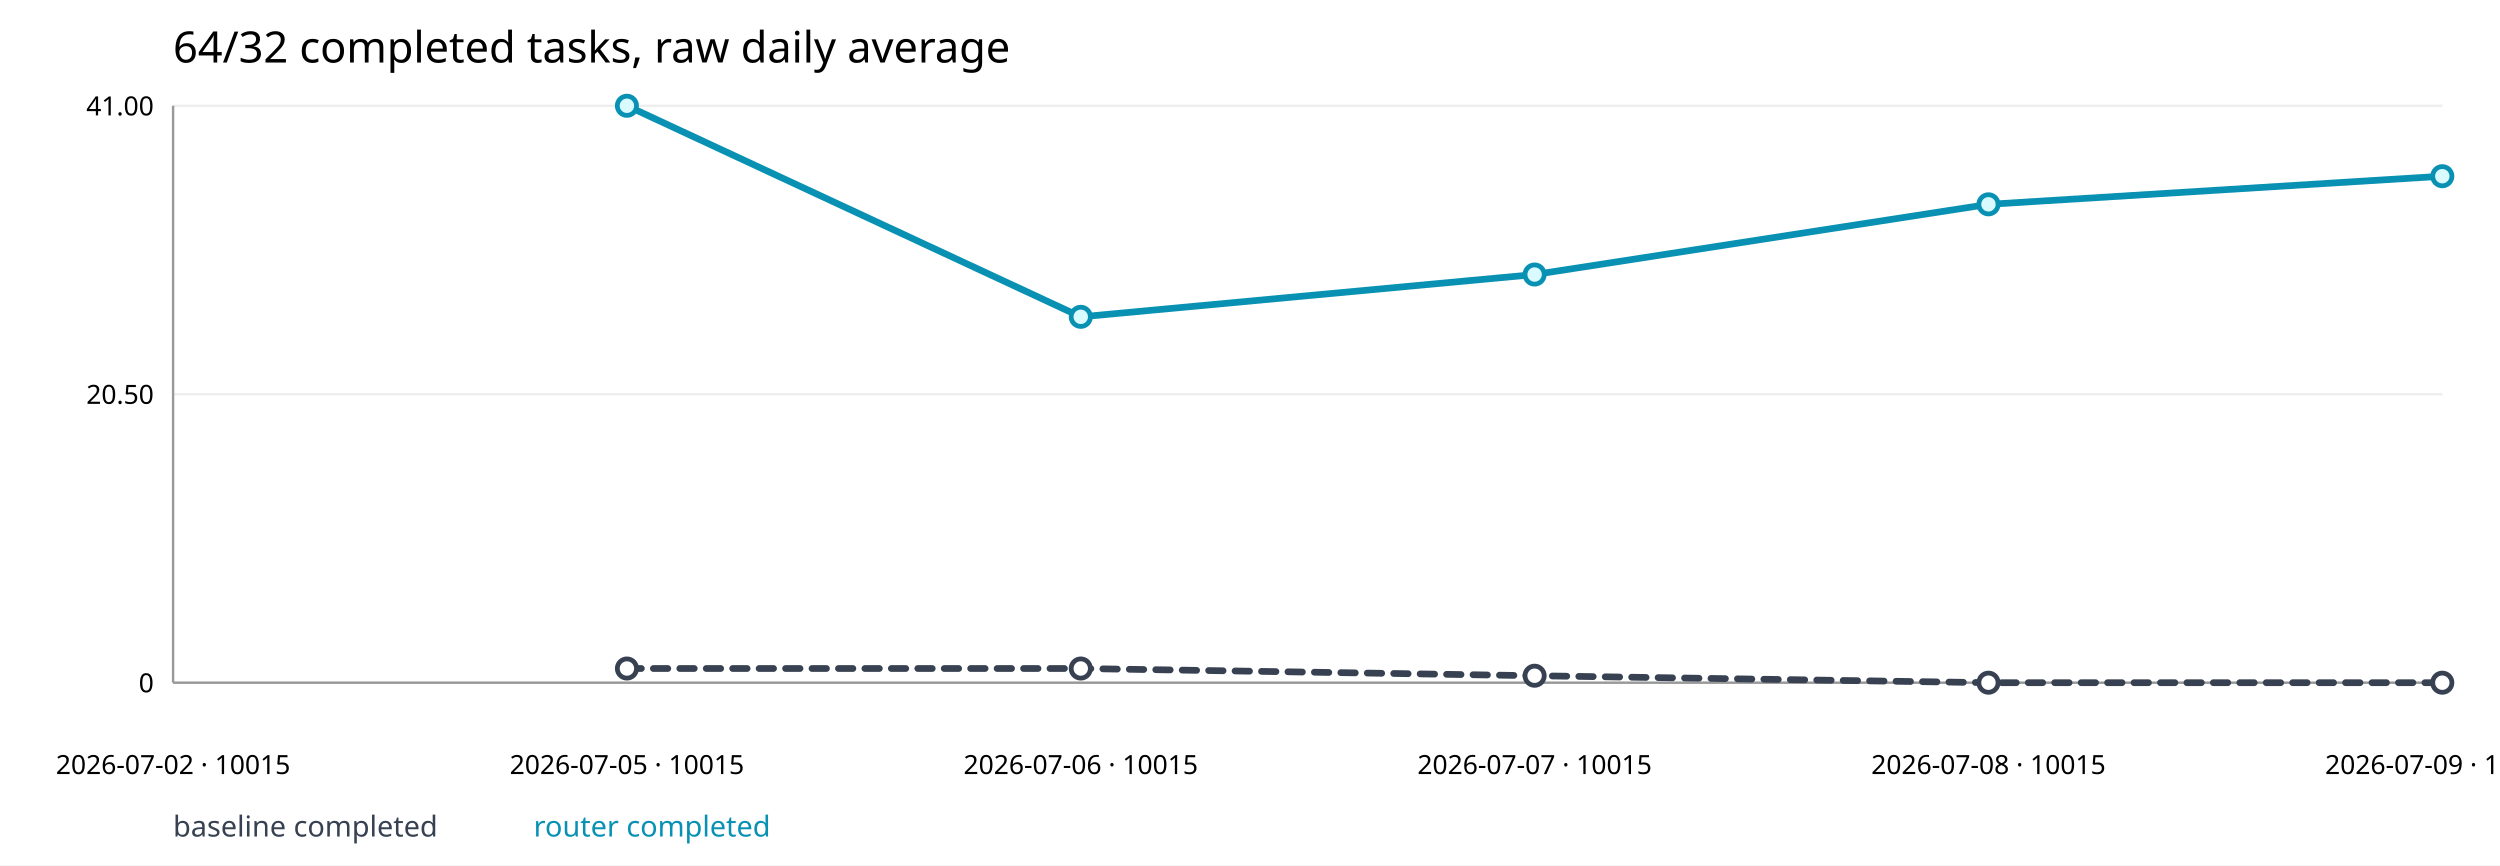
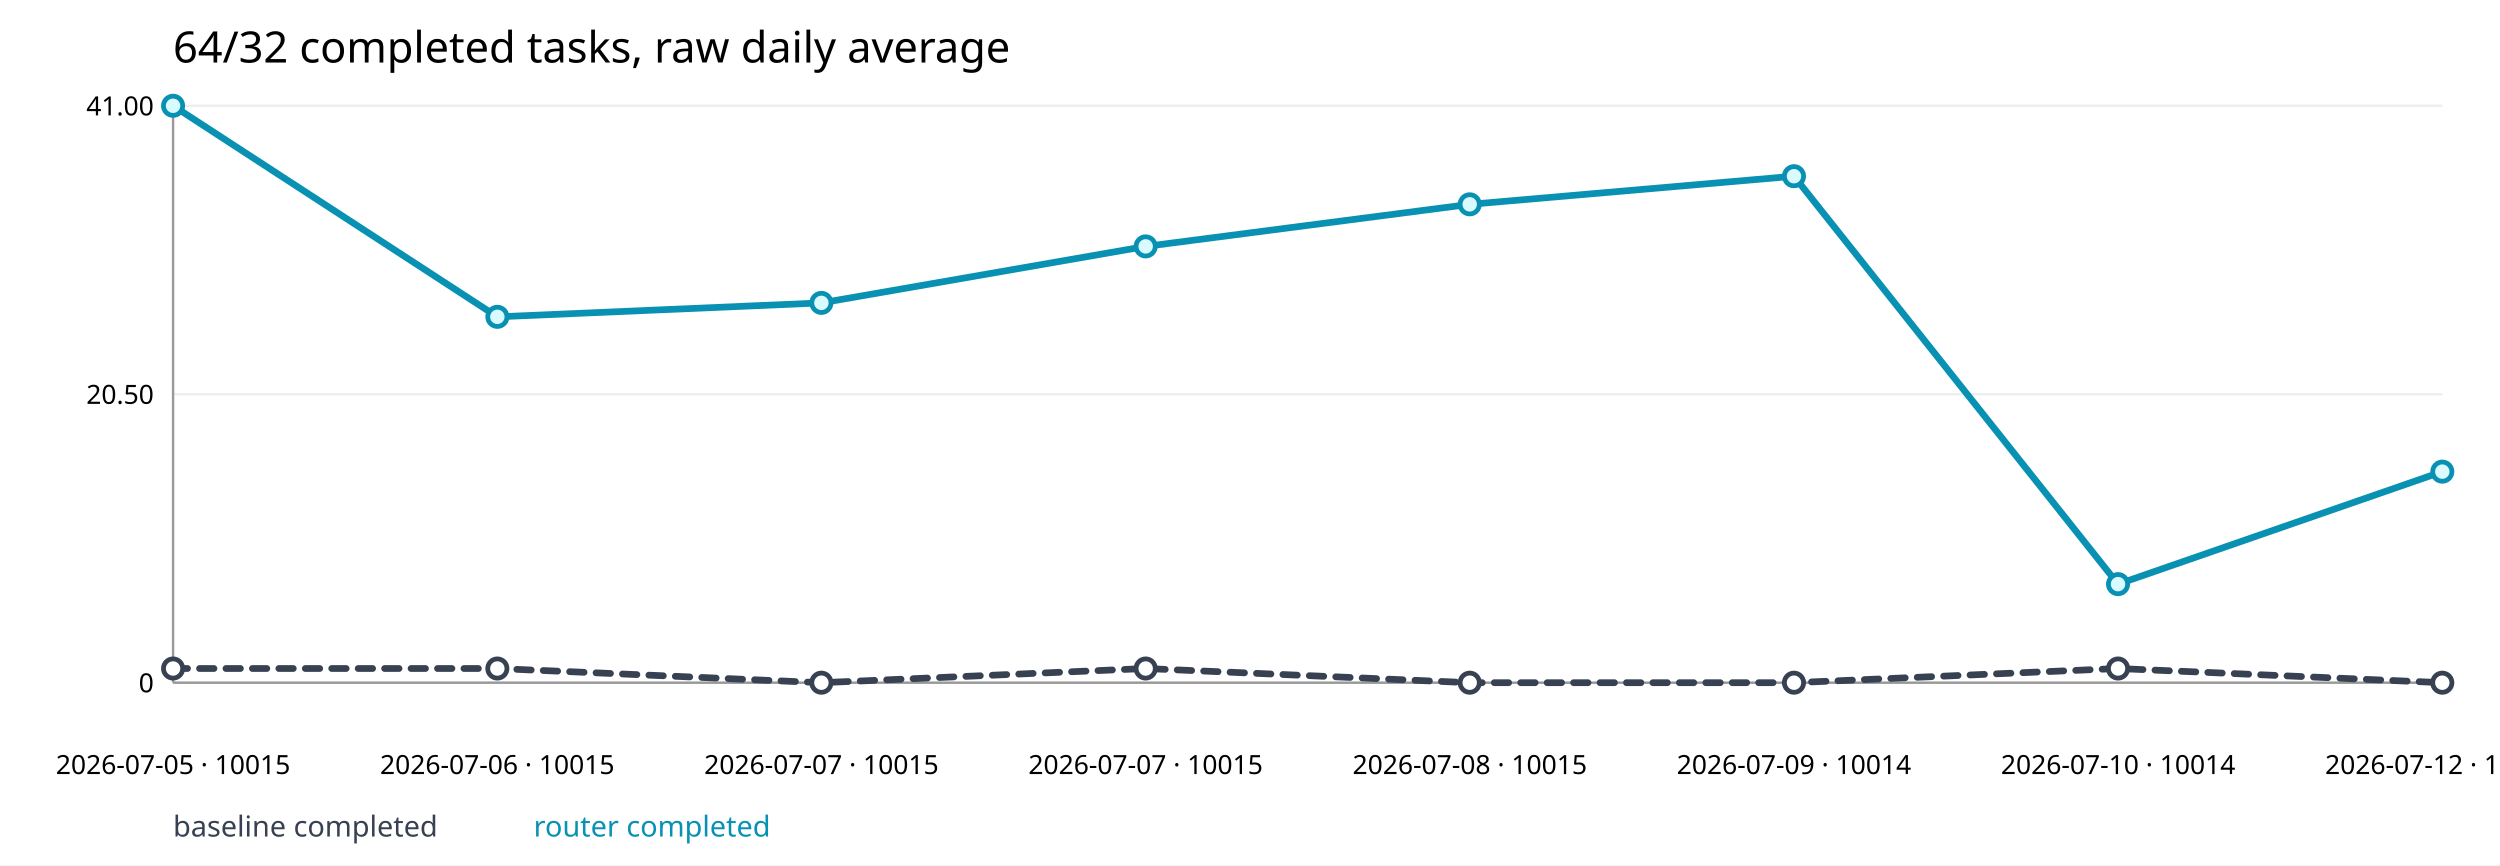
<svg xmlns="http://www.w3.org/2000/svg" width="1040" height="360" viewBox="0 0 1040 360">
  <rect width="100%" height="100%" fill="white" />
  <text x="72" y="26" font-size="18" font-family="sans-serif">64/32 completed tasks, raw daily average</text>
  <line x1="72" y1="284.0" x2="1016" y2="284.0" stroke="#eee" />
  <text x="64" y="288.0" text-anchor="end" font-size="11" font-family="sans-serif">0</text>
  <line x1="72" y1="164.0" x2="1016" y2="164.0" stroke="#eee" />
  <text x="64" y="168.0" text-anchor="end" font-size="11" font-family="sans-serif">20.50</text>
  <line x1="72" y1="44.0" x2="1016" y2="44.0" stroke="#eee" />
  <text x="64" y="48.0" text-anchor="end" font-size="11" font-family="sans-serif">41.00</text>
  <line x1="72" y1="284" x2="1016" y2="284" stroke="#999" />
  <line x1="72" y1="44" x2="72" y2="284" stroke="#999" />
-   <text x="72.0" y="322" text-anchor="middle" font-size="11" font-family="sans-serif">2026-07-02 · 10015</text>
-   <text x="260.8" y="322" text-anchor="middle" font-size="11" font-family="sans-serif">2026-07-05 · 10015</text>
-   <text x="449.6" y="322" text-anchor="middle" font-size="11" font-family="sans-serif">2026-07-06 · 10015</text>
-   <text x="638.4" y="322" text-anchor="middle" font-size="11" font-family="sans-serif">2026-07-07 · 10015</text>
-   <text x="827.2" y="322" text-anchor="middle" font-size="11" font-family="sans-serif">2026-07-08 · 10015</text>
-   <text x="1016.0" y="322" text-anchor="middle" font-size="11" font-family="sans-serif">2026-07-09 · 10014</text>
-   <polyline fill="none" stroke="#374151" stroke-width="2.8" stroke-linecap="round" stroke-linejoin="round" stroke-dasharray="6 5" points="260.8,278.1 449.6,278.1 638.4,281.1 827.2,284.0 1016.0,284.0" />
-   <circle cx="260.8" cy="278.1" r="4" fill="#ffffff" stroke="#374151" stroke-width="2" />
-   <circle cx="449.6" cy="278.1" r="4" fill="#ffffff" stroke="#374151" stroke-width="2" />
-   <circle cx="638.4" cy="281.1" r="4" fill="#ffffff" stroke="#374151" stroke-width="2" />
-   <circle cx="827.2" cy="284.0" r="4" fill="#ffffff" stroke="#374151" stroke-width="2" />
+   <text x="72.0" y="322" text-anchor="middle" font-size="11" font-family="sans-serif">2026-07-05 · 10015</text>
+   <text x="206.857" y="322" text-anchor="middle" font-size="11" font-family="sans-serif">2026-07-06 · 10015</text>
+   <text x="341.714" y="322" text-anchor="middle" font-size="11" font-family="sans-serif">2026-07-07 · 10015</text>
+   <text x="476.571" y="322" text-anchor="middle" font-size="11" font-family="sans-serif">2026-07-07 · 10015</text>
+   <text x="611.429" y="322" text-anchor="middle" font-size="11" font-family="sans-serif">2026-07-08 · 10015</text>
+   <text x="746.286" y="322" text-anchor="middle" font-size="11" font-family="sans-serif">2026-07-09 · 10014</text>
+   <text x="881.143" y="322" text-anchor="middle" font-size="11" font-family="sans-serif">2026-07-10 · 10014</text>
+   <text x="1016.0" y="322" text-anchor="middle" font-size="11" font-family="sans-serif">2026-07-12 · 10014</text>
+   <polyline fill="none" stroke="#374151" stroke-width="2.8" stroke-linecap="round" stroke-linejoin="round" stroke-dasharray="6 5" points="72.0,278.1 206.9,278.1 341.7,284.0 476.6,278.1 611.4,284.0 746.3,284.0 881.1,278.1 1016.0,284.0" />
+   <circle cx="72.0" cy="278.1" r="4" fill="#ffffff" stroke="#374151" stroke-width="2" />
+   <circle cx="206.9" cy="278.1" r="4" fill="#ffffff" stroke="#374151" stroke-width="2" />
+   <circle cx="341.7" cy="284.0" r="4" fill="#ffffff" stroke="#374151" stroke-width="2" />
+   <circle cx="476.6" cy="278.1" r="4" fill="#ffffff" stroke="#374151" stroke-width="2" />
+   <circle cx="611.4" cy="284.0" r="4" fill="#ffffff" stroke="#374151" stroke-width="2" />
+   <circle cx="746.3" cy="284.0" r="4" fill="#ffffff" stroke="#374151" stroke-width="2" />
+   <circle cx="881.1" cy="278.1" r="4" fill="#ffffff" stroke="#374151" stroke-width="2" />
  <circle cx="1016.0" cy="284.0" r="4" fill="#ffffff" stroke="#374151" stroke-width="2" />
  <text x="72" y="348" font-size="12" fill="#374151" font-family="sans-serif">baseline completed</text>
-   <polyline fill="none" stroke="#0891b2" stroke-width="2.8" stroke-linecap="round" stroke-linejoin="round" points="260.8,44.0 449.6,131.8 638.4,114.2 827.2,85.0 1016.0,73.3" />
-   <circle cx="260.8" cy="44.0" r="4" fill="#d9fbff" stroke="#0891b2" stroke-width="2" />
-   <circle cx="449.6" cy="131.8" r="4" fill="#d9fbff" stroke="#0891b2" stroke-width="2" />
-   <circle cx="638.4" cy="114.2" r="4" fill="#d9fbff" stroke="#0891b2" stroke-width="2" />
-   <circle cx="827.2" cy="85.0" r="4" fill="#d9fbff" stroke="#0891b2" stroke-width="2" />
-   <circle cx="1016.0" cy="73.3" r="4" fill="#d9fbff" stroke="#0891b2" stroke-width="2" />
+   <polyline fill="none" stroke="#0891b2" stroke-width="2.8" stroke-linecap="round" stroke-linejoin="round" points="72.0,44.0 206.9,131.8 341.7,126.0 476.6,102.5 611.4,85.0 746.3,73.3 881.1,243.0 1016.0,196.2" />
+   <circle cx="72.0" cy="44.0" r="4" fill="#d9fbff" stroke="#0891b2" stroke-width="2" />
+   <circle cx="206.9" cy="131.8" r="4" fill="#d9fbff" stroke="#0891b2" stroke-width="2" />
+   <circle cx="341.7" cy="126.0" r="4" fill="#d9fbff" stroke="#0891b2" stroke-width="2" />
+   <circle cx="476.6" cy="102.5" r="4" fill="#d9fbff" stroke="#0891b2" stroke-width="2" />
+   <circle cx="611.4" cy="85.0" r="4" fill="#d9fbff" stroke="#0891b2" stroke-width="2" />
+   <circle cx="746.3" cy="73.3" r="4" fill="#d9fbff" stroke="#0891b2" stroke-width="2" />
+   <circle cx="881.1" cy="243.0" r="4" fill="#d9fbff" stroke="#0891b2" stroke-width="2" />
+   <circle cx="1016.0" cy="196.2" r="4" fill="#d9fbff" stroke="#0891b2" stroke-width="2" />
  <text x="222" y="348" font-size="12" fill="#0891b2" font-family="sans-serif">router completed</text>
</svg>
